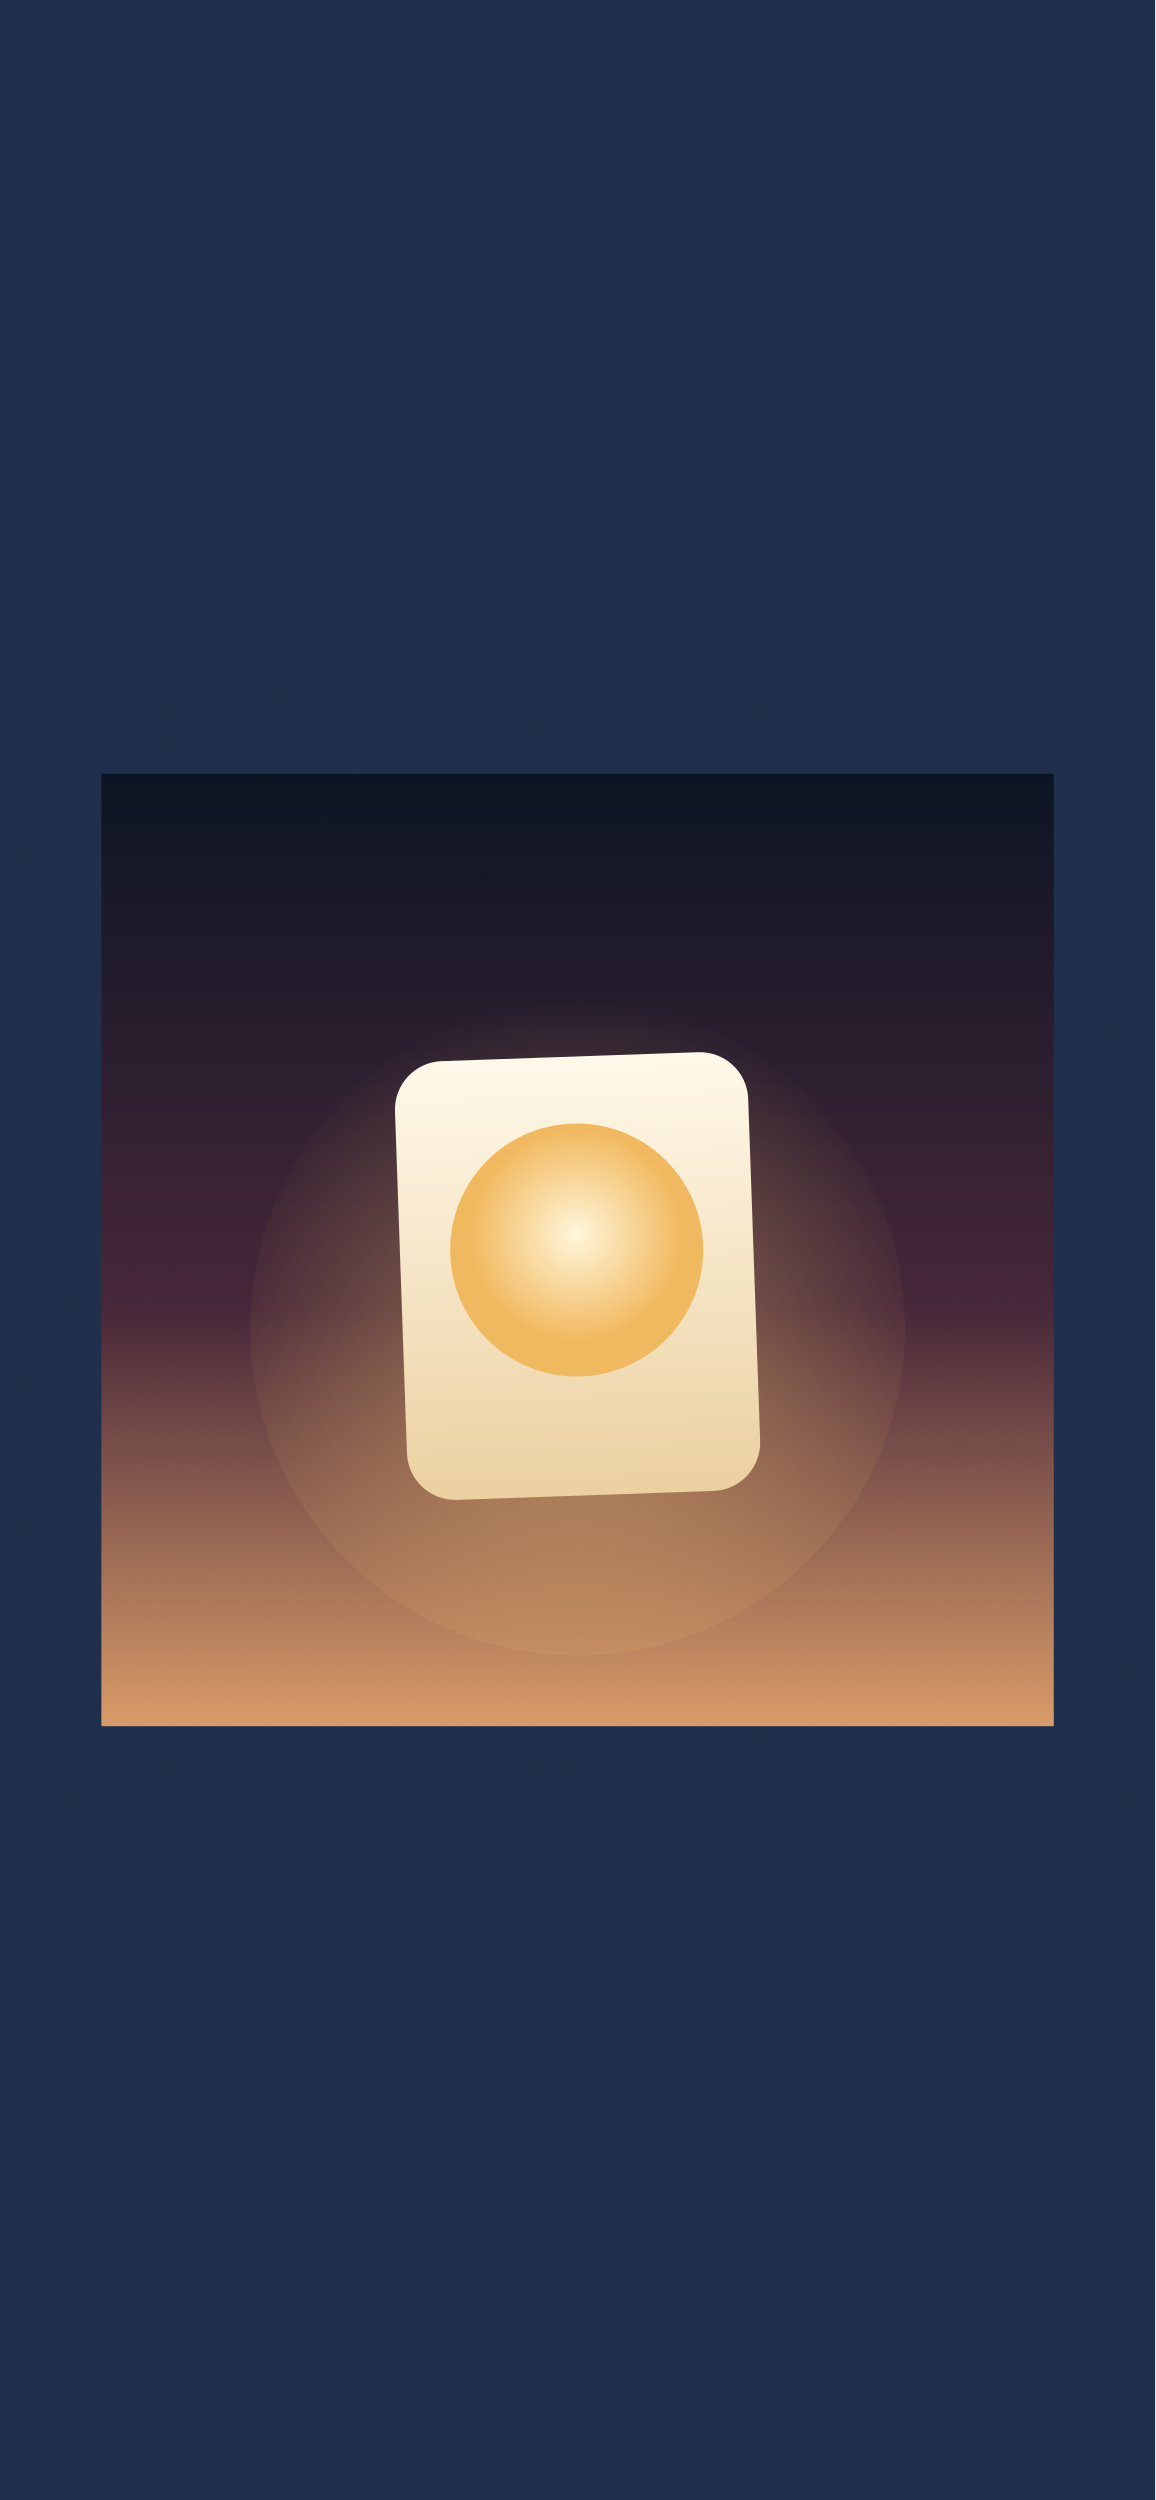
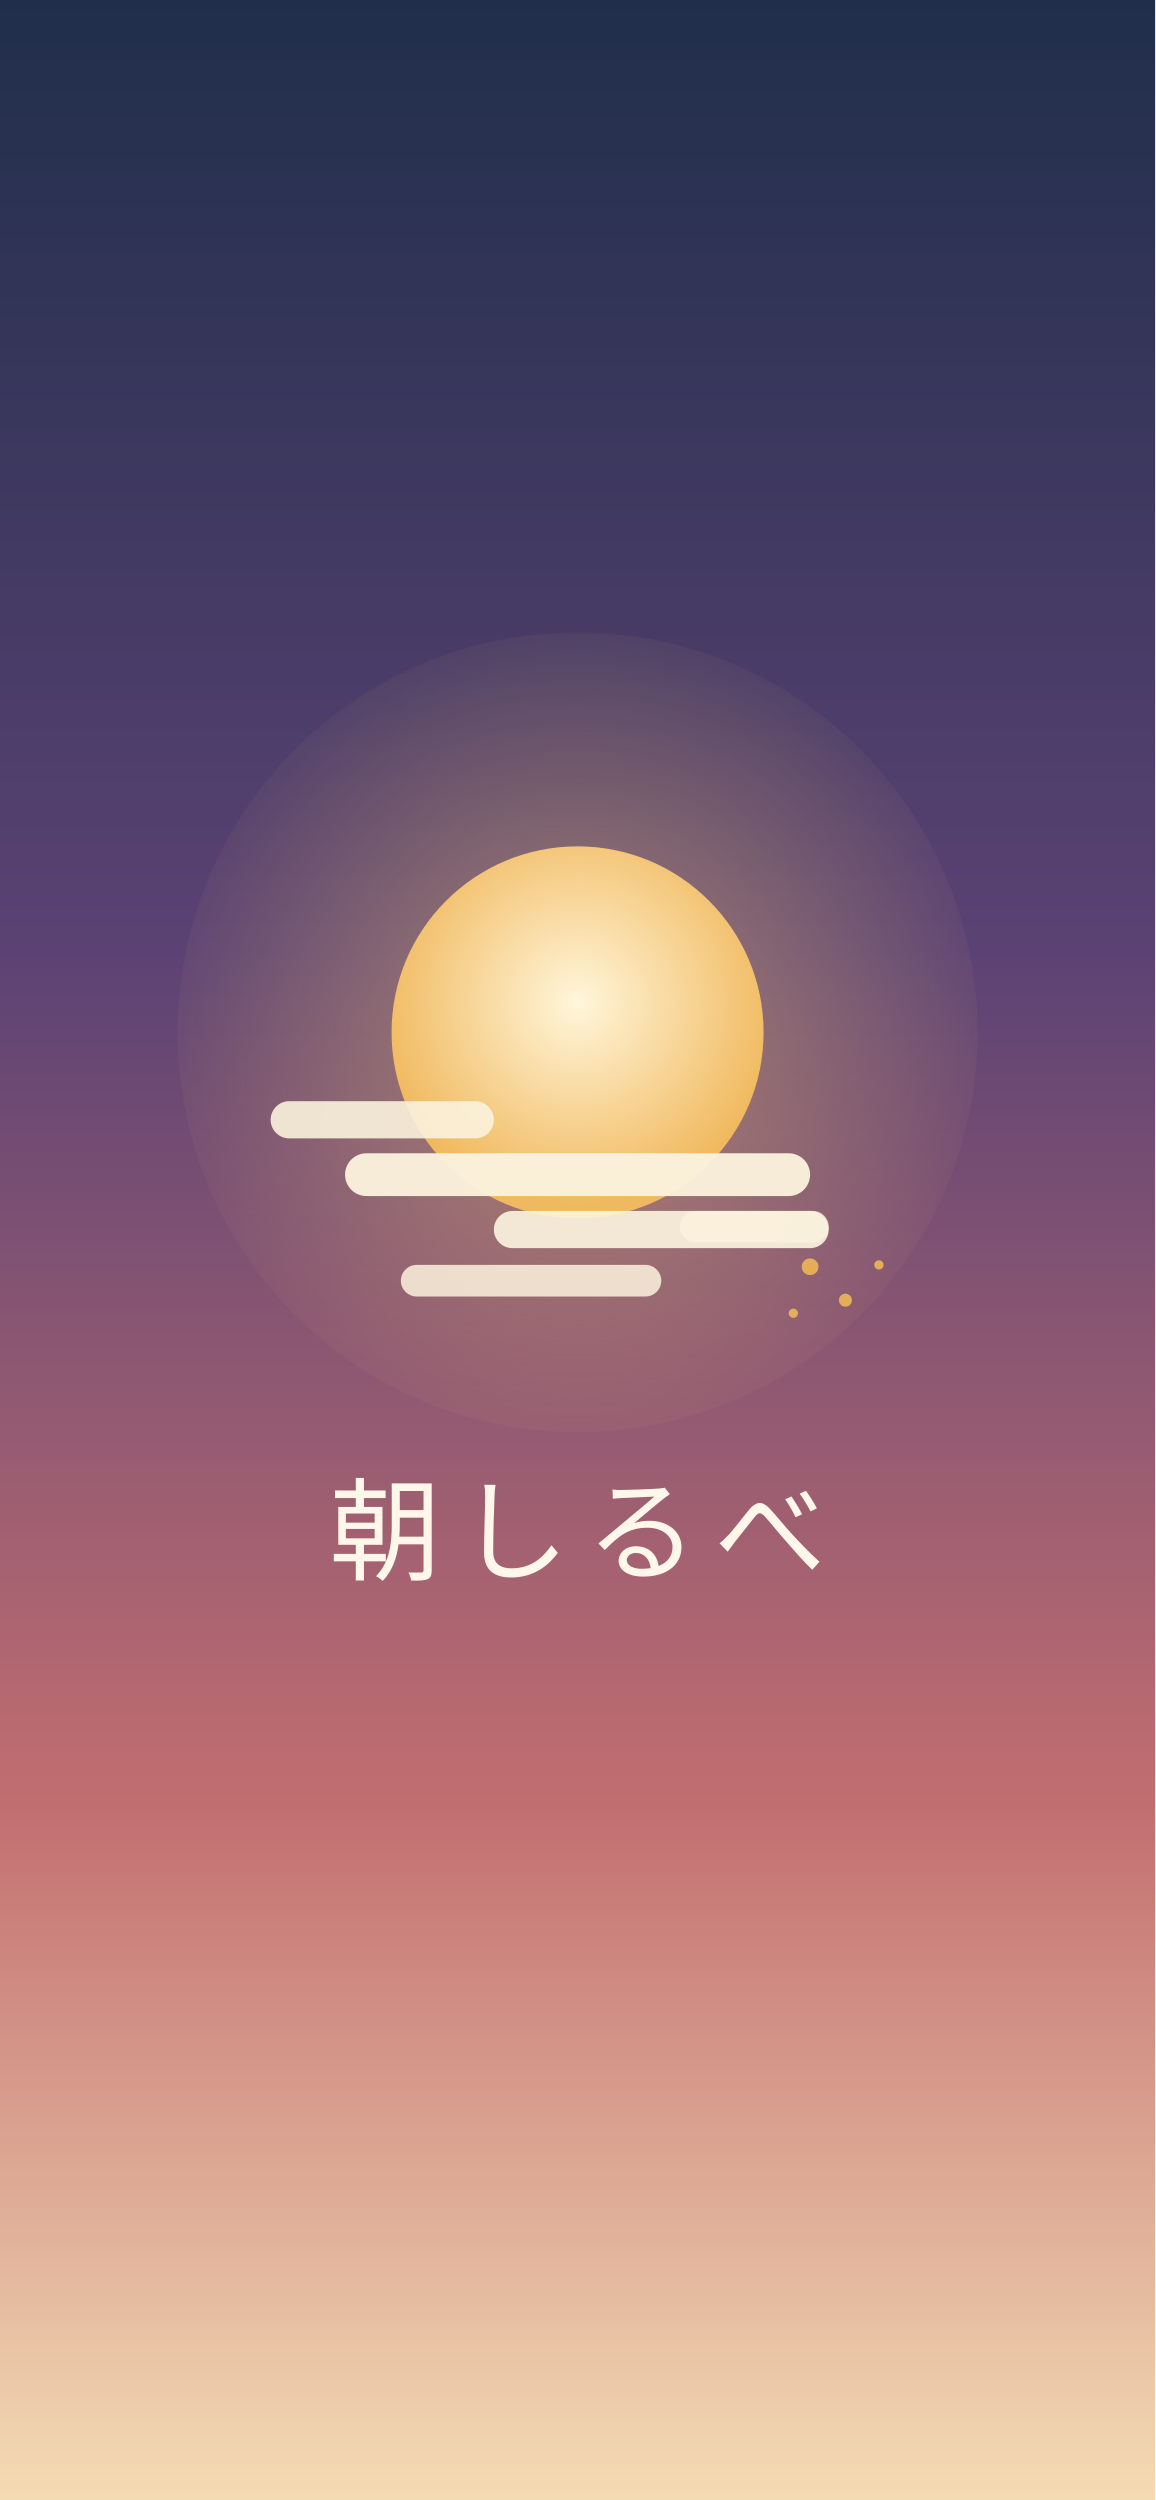
<svg xmlns="http://www.w3.org/2000/svg" width="1242" height="2688" viewBox="0 0 1242 2688">
  <defs>
-     <linearGradient id="sky" x1="0" y1="0" x2="0" y2="1">
-       <stop offset="0%" stop-color="#0B1422" />
-       <stop offset="56%" stop-color="#462638" />
-       <stop offset="100%" stop-color="#D99B68" />
+     <linearGradient id="bg" x1="0" y1="0" x2="0" y2="1">
+       <stop offset="0%" stop-color="#1F2E4A" />
+       <stop offset="38%" stop-color="#5B4274" />
+       <stop offset="72%" stop-color="#C26E70" />
+       <stop offset="100%" stop-color="#F5DDB5" />
    </linearGradient>
-     <linearGradient id="paper" x1="0" y1="0" x2="0" y2="1">
-       <stop offset="0%" stop-color="#FFF9EA" />
-       <stop offset="100%" stop-color="#EBD0A0" />
-     </linearGradient>
-     <radialGradient id="sun" cx="50%" cy="44%" r="42%">
+     <radialGradient id="sun" cx="50%" cy="42%" r="54%">
      <stop offset="0%" stop-color="#FFF6DA" />
      <stop offset="100%" stop-color="#F1B95F" />
    </radialGradient>
-     <radialGradient id="glow" cx="50%" cy="56%" r="56%">
-       <stop offset="0%" stop-color="#F6C66F" stop-opacity="0.48" />
+     <radialGradient id="glow" cx="50%" cy="50%" r="55%">
+       <stop offset="0%" stop-color="#F6C66F" stop-opacity="0.5" />
      <stop offset="100%" stop-color="#F6C66F" stop-opacity="0" />
    </radialGradient>
-     <filter id="grain">
-       <feTurbulence type="fractalNoise" baseFrequency="0.76" numOctaves="2" stitchTiles="stitch" />
-       <feColorMatrix type="saturate" values="0" />
-       <feComponentTransfer>
-         <feFuncA type="table" tableValues="0 0.032" />
-       </feComponentTransfer>
-     </filter>
  </defs>
-   <rect width="1242" height="2688" fill="#1F2E4A" />
-   <g transform="translate(109 832) scale(1)">
-     <rect width="1024" height="1024" fill="url(#sky)" />
-     <rect width="1024" height="1024" filter="url(#grain)" opacity="0.34" />
-     <circle cx="512" cy="596" r="352" fill="url(#glow)" />
-     <g transform="translate(512 540) rotate(-2)">
-       <rect x="-190" y="-236" width="380" height="472" rx="52" fill="url(#paper)" />
-       <circle cx="0" cy="-28" r="136" fill="url(#sun)" />
+   <rect width="1242" height="2688" fill="url(#bg)" />
+   <g transform="translate(621 1110)">
+     <circle cx="0" cy="0" r="430" fill="url(#glow)" />
+     <circle cx="0" cy="0" r="200" fill="url(#sun)" />
+     <g fill="#FBF2DD">
+       <rect x="-330" y="74" width="240" height="40" rx="20" opacity="0.9" />
+       <rect x="-250" y="130" width="500" height="46" rx="23" opacity="0.95" />
+       <rect x="-90" y="192" width="360" height="40" rx="20" opacity="0.92" />
+       <rect x="110" y="192" width="160" height="34" rx="17" opacity="0.8" />
+       <rect x="-190" y="250" width="280" height="34" rx="17" opacity="0.85" />
+     </g>
+     <g fill="#E3AE57">
+       <circle cx="250" cy="252" r="9" />
+       <circle cx="288" cy="288" r="7" />
+       <circle cx="324" cy="250" r="5" />
+       <circle cx="232" cy="302" r="5" />
    </g>
  </g>
+   <text x="621" y="1690" text-anchor="middle" font-family="Hiragino Mincho ProN, Yu Mincho, serif" font-size="120" font-weight="500" fill="#FFF8EA" letter-spacing="18">朝しるべ</text>
</svg>
